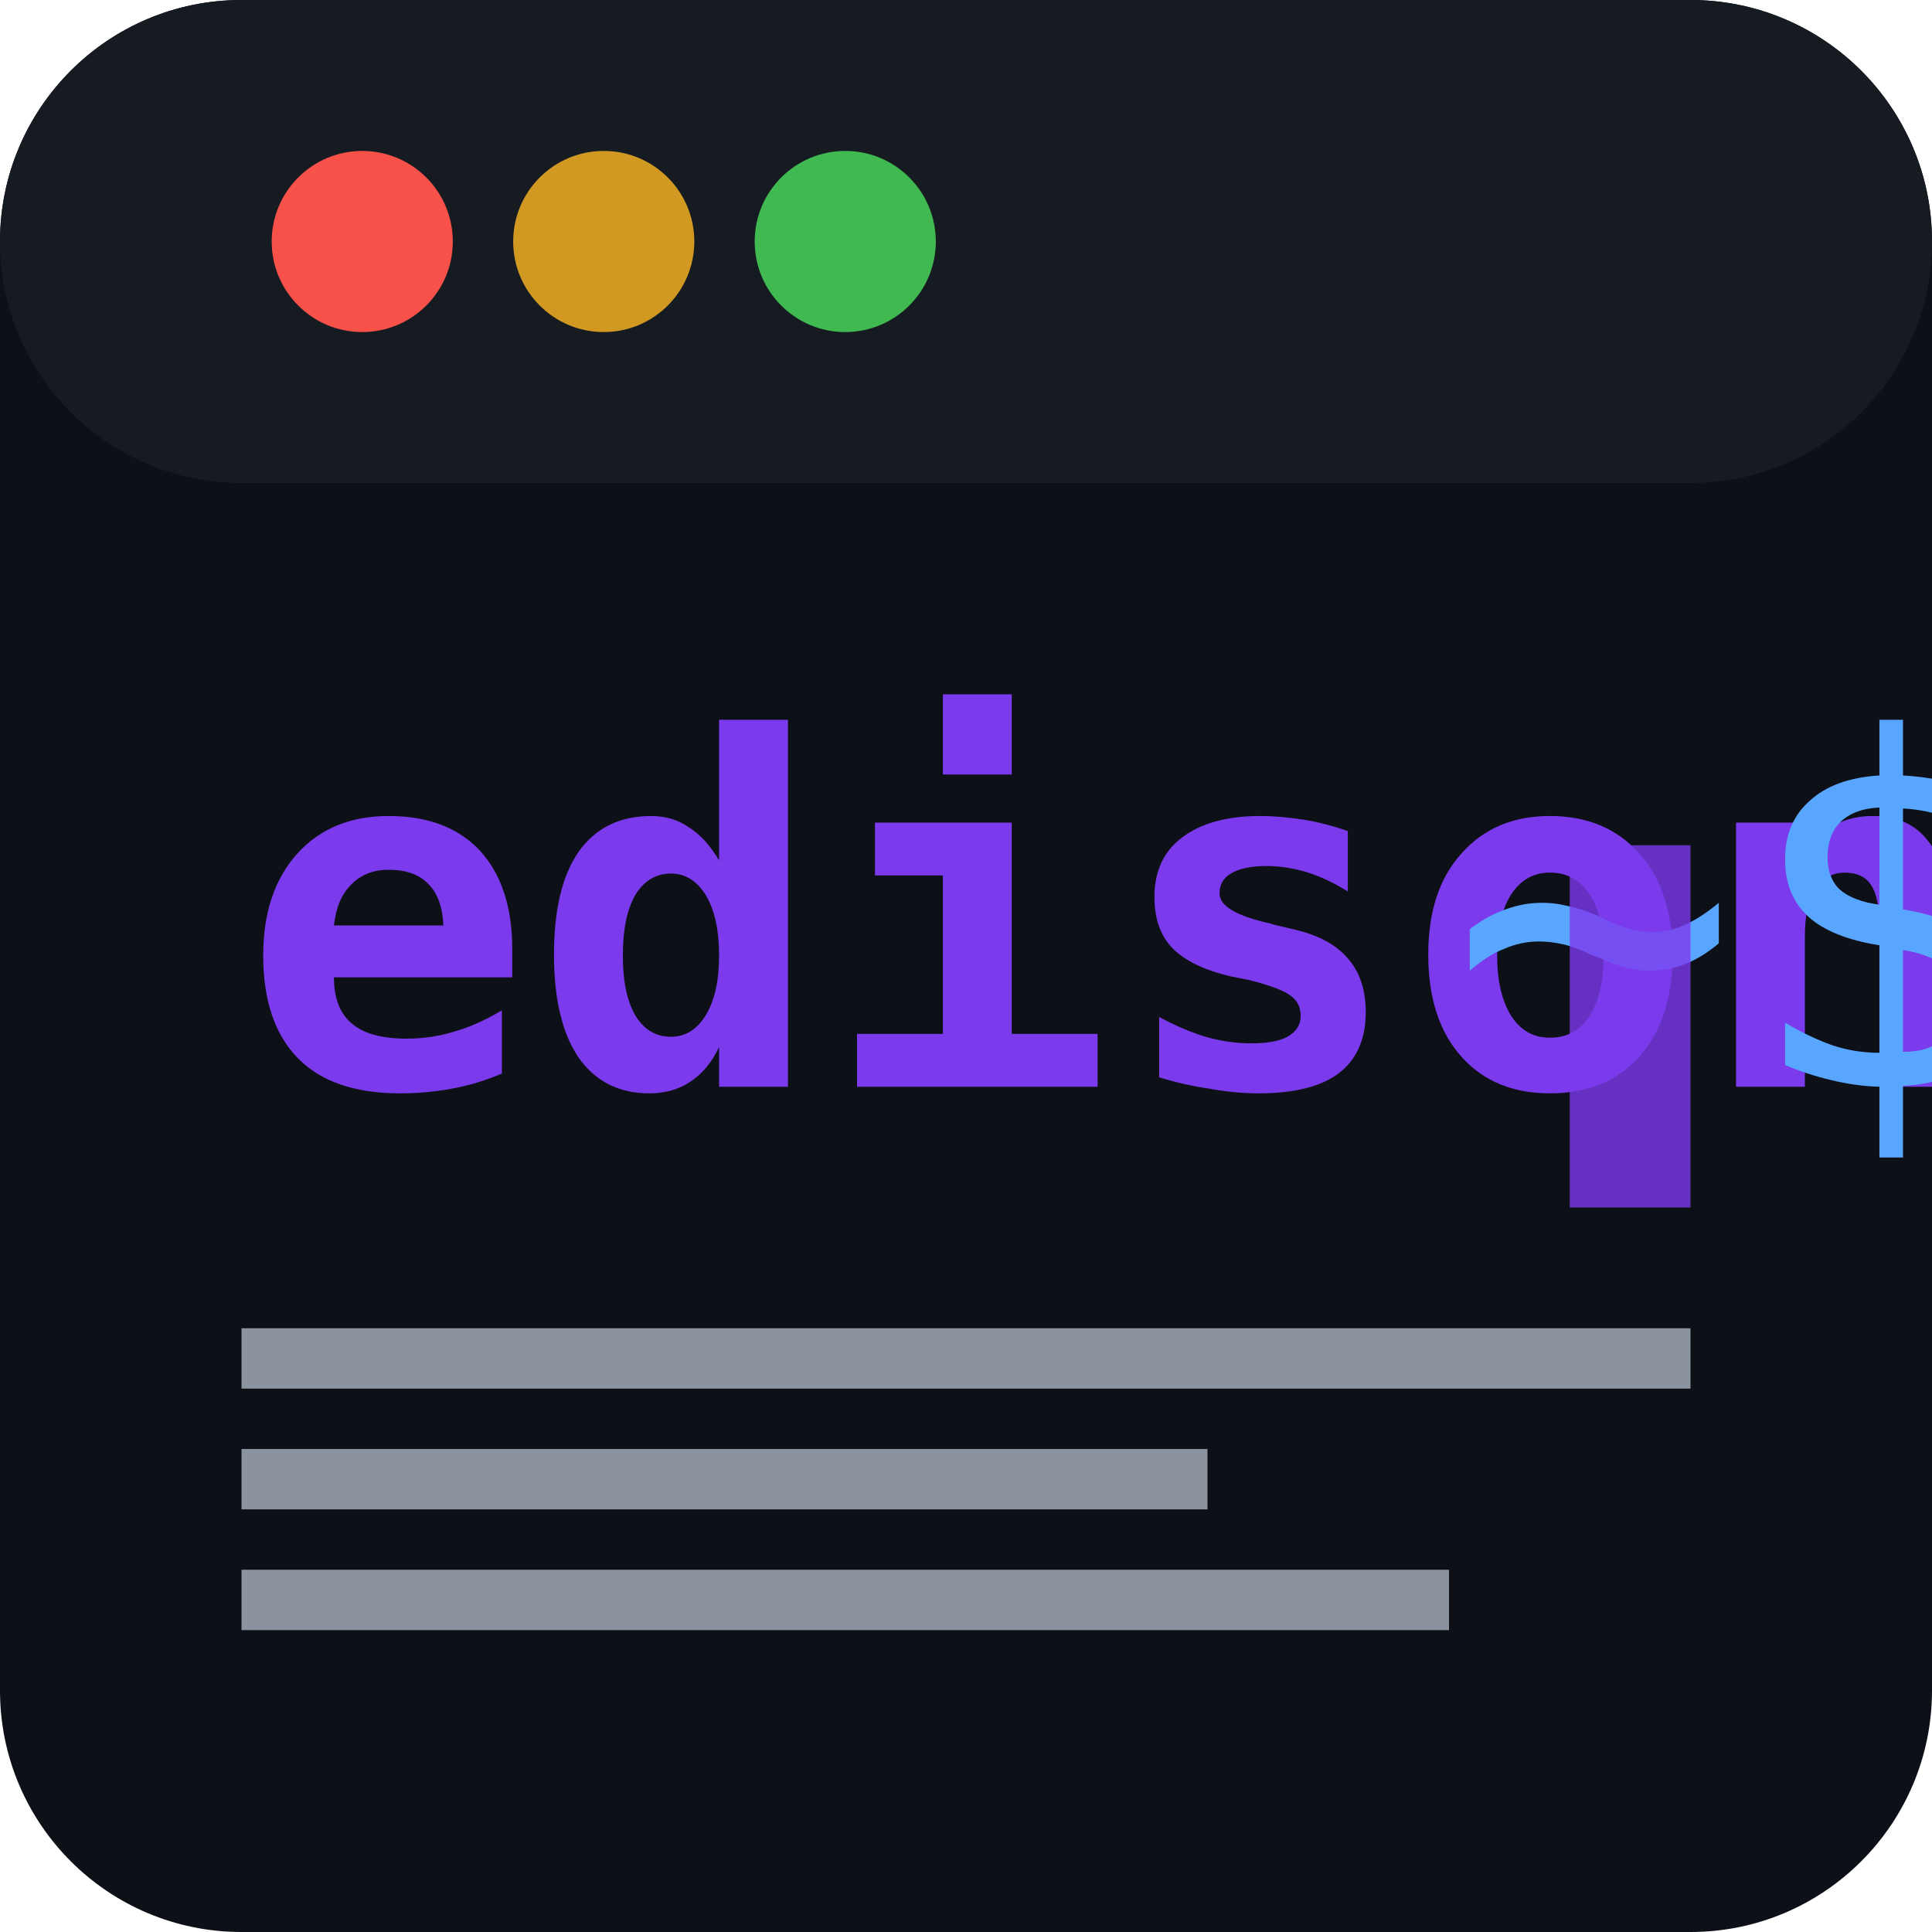
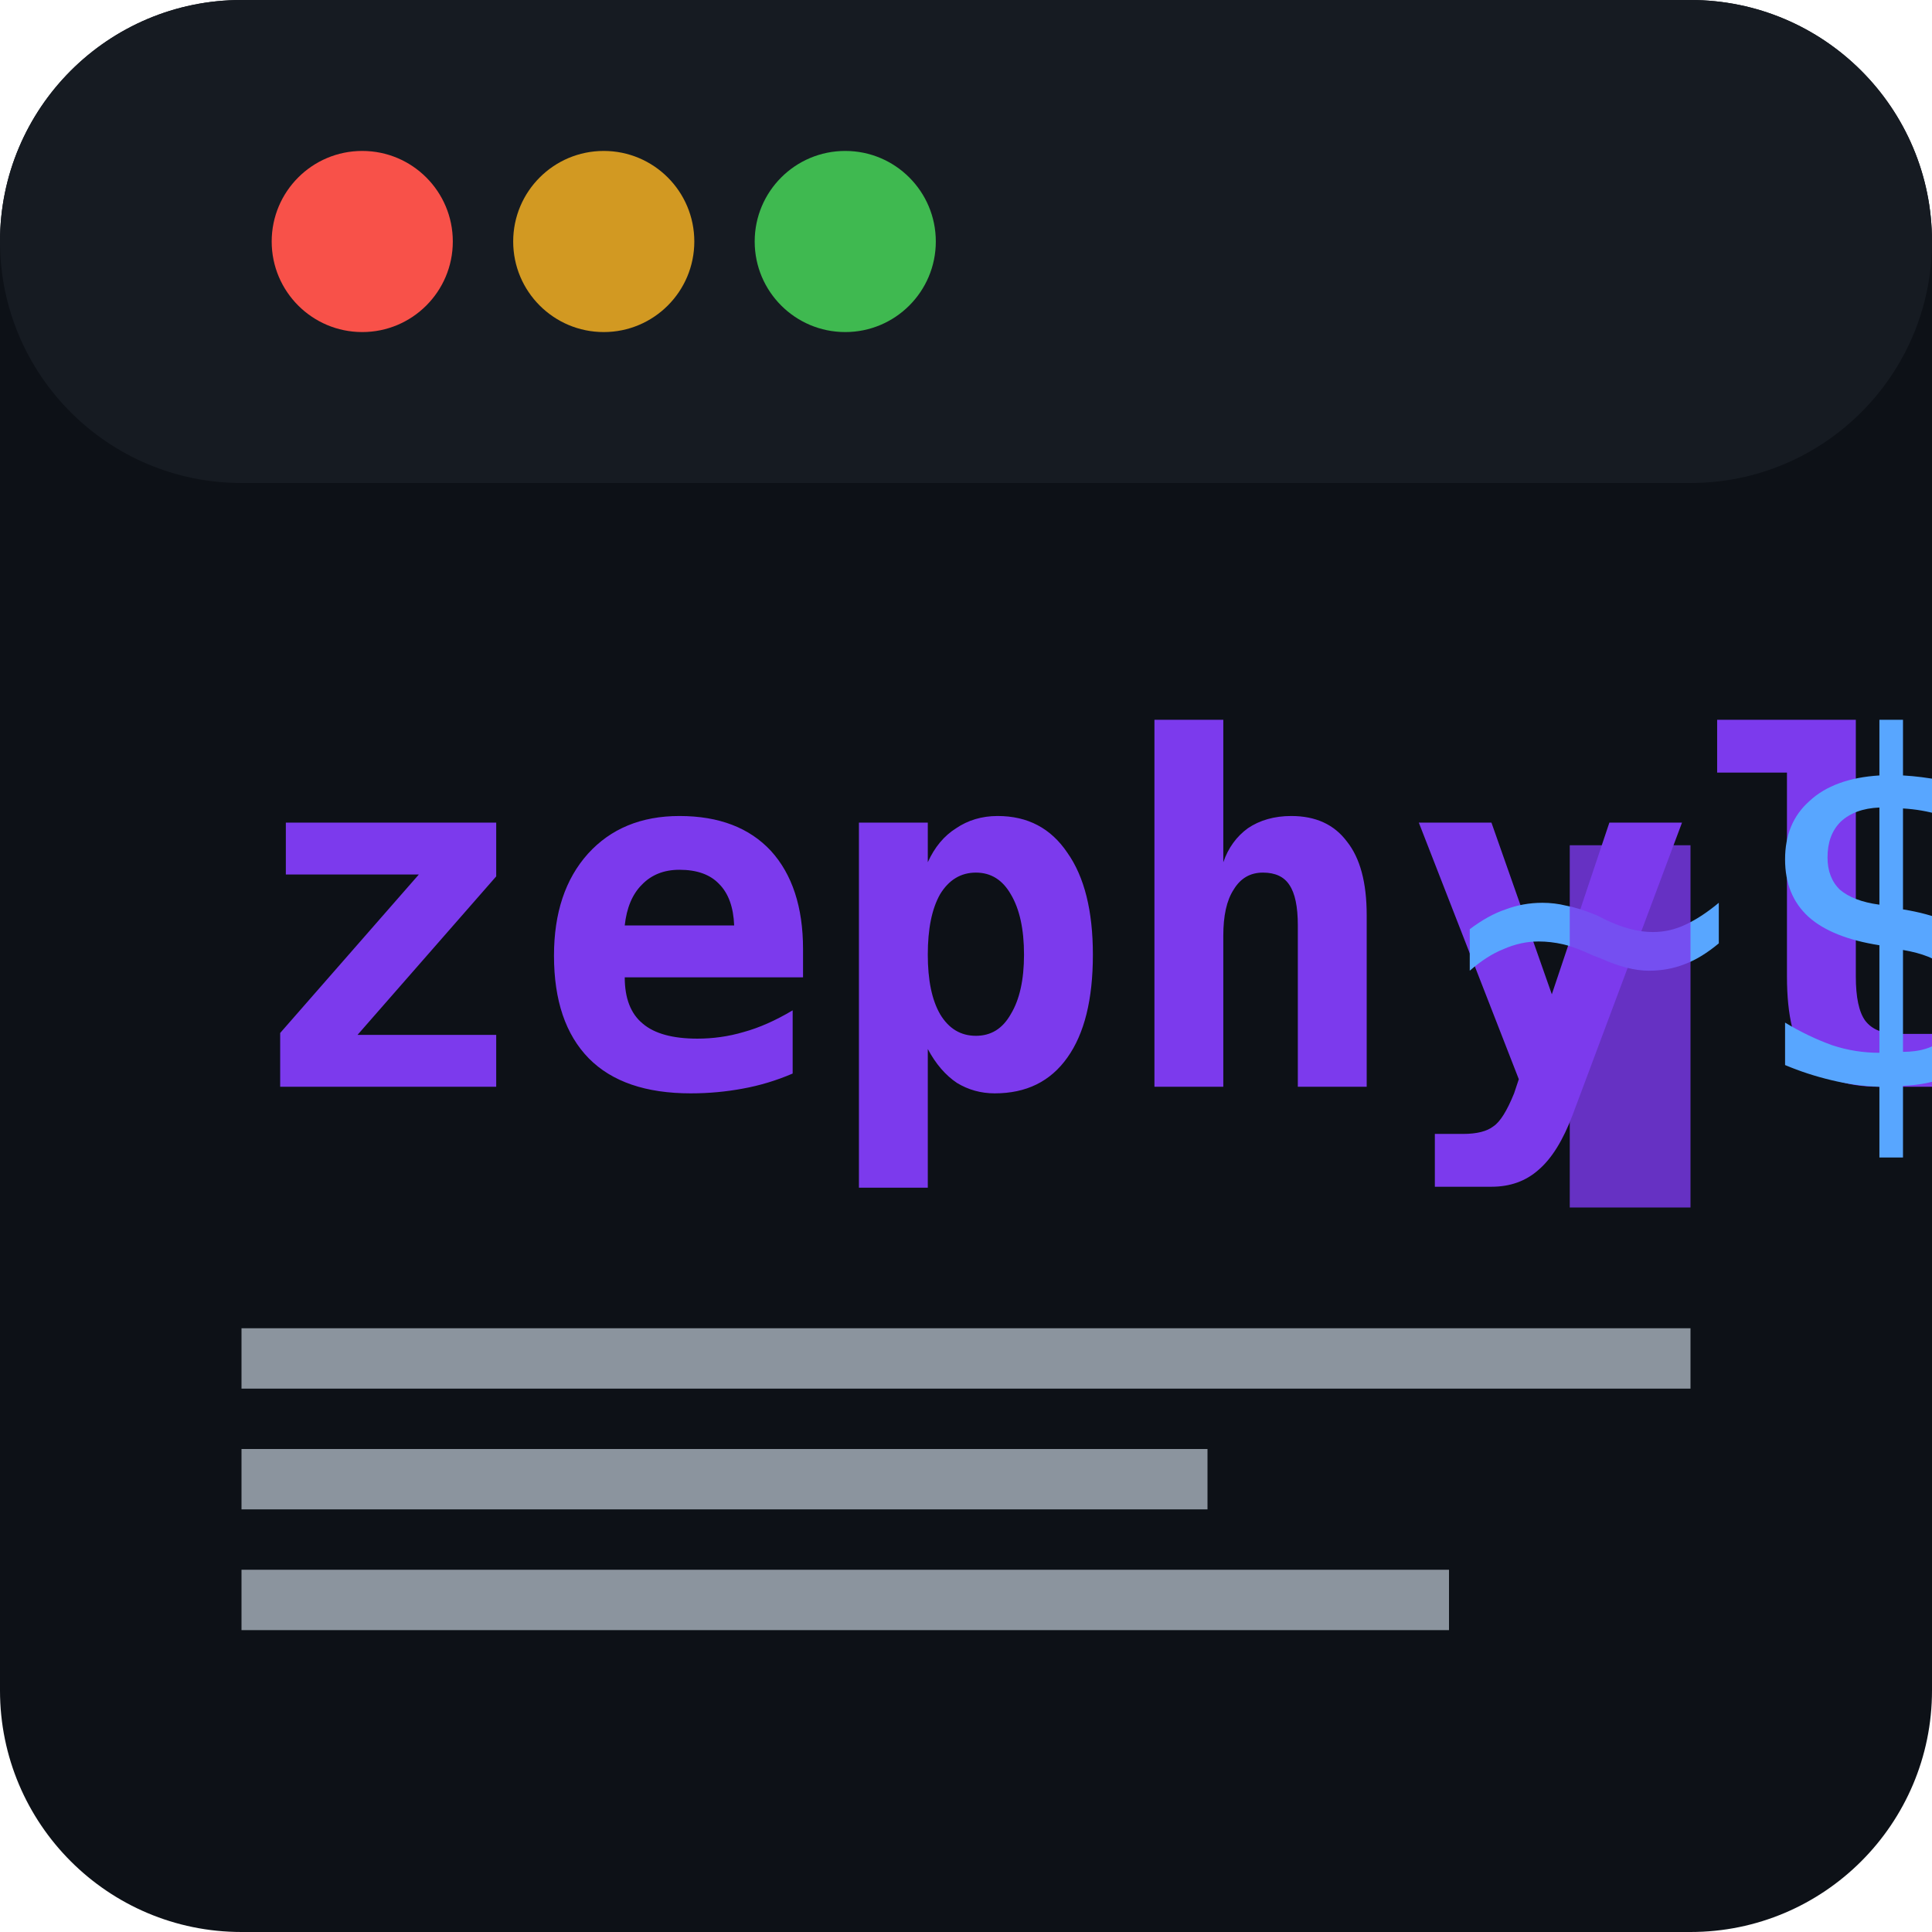
<svg xmlns="http://www.w3.org/2000/svg" width="32" height="32" viewBox="0 0 32 32" fill="none">
  <rect width="32" height="32" rx="4" fill="#0d1117" />
  <rect width="32" height="8" rx="4" fill="#161b22" />
  <circle cx="6" cy="4" r="1.5" fill="#f85149" />
  <circle cx="10" cy="4" r="1.5" fill="#d29922" />
  <circle cx="14" cy="4" r="1.5" fill="#3fb950" />
-   <text x="4" y="18" font-family="monospace" font-size="8" fill="#7c3aed" font-weight="bold">edison@</text>
+   <text x="4" y="18" font-family="monospace" font-size="8" fill="#7c3aed" font-weight="bold">zephylin@</text>
  <text x="24" y="18" font-family="monospace" font-size="8" fill="#58a6ff">~$</text>
  <rect x="26" y="14" width="2" height="6" fill="#7c3aed" opacity="0.8">
    <animate attributeName="opacity" values="0.8;0;0.8" dur="1s" repeatCount="indefinite" />
  </rect>
  <rect x="4" y="22" width="24" height="1" fill="#8b949e" />
  <rect x="4" y="24" width="16" height="1" fill="#8b949e" />
  <rect x="4" y="26" width="20" height="1" fill="#8b949e" />
</svg>
